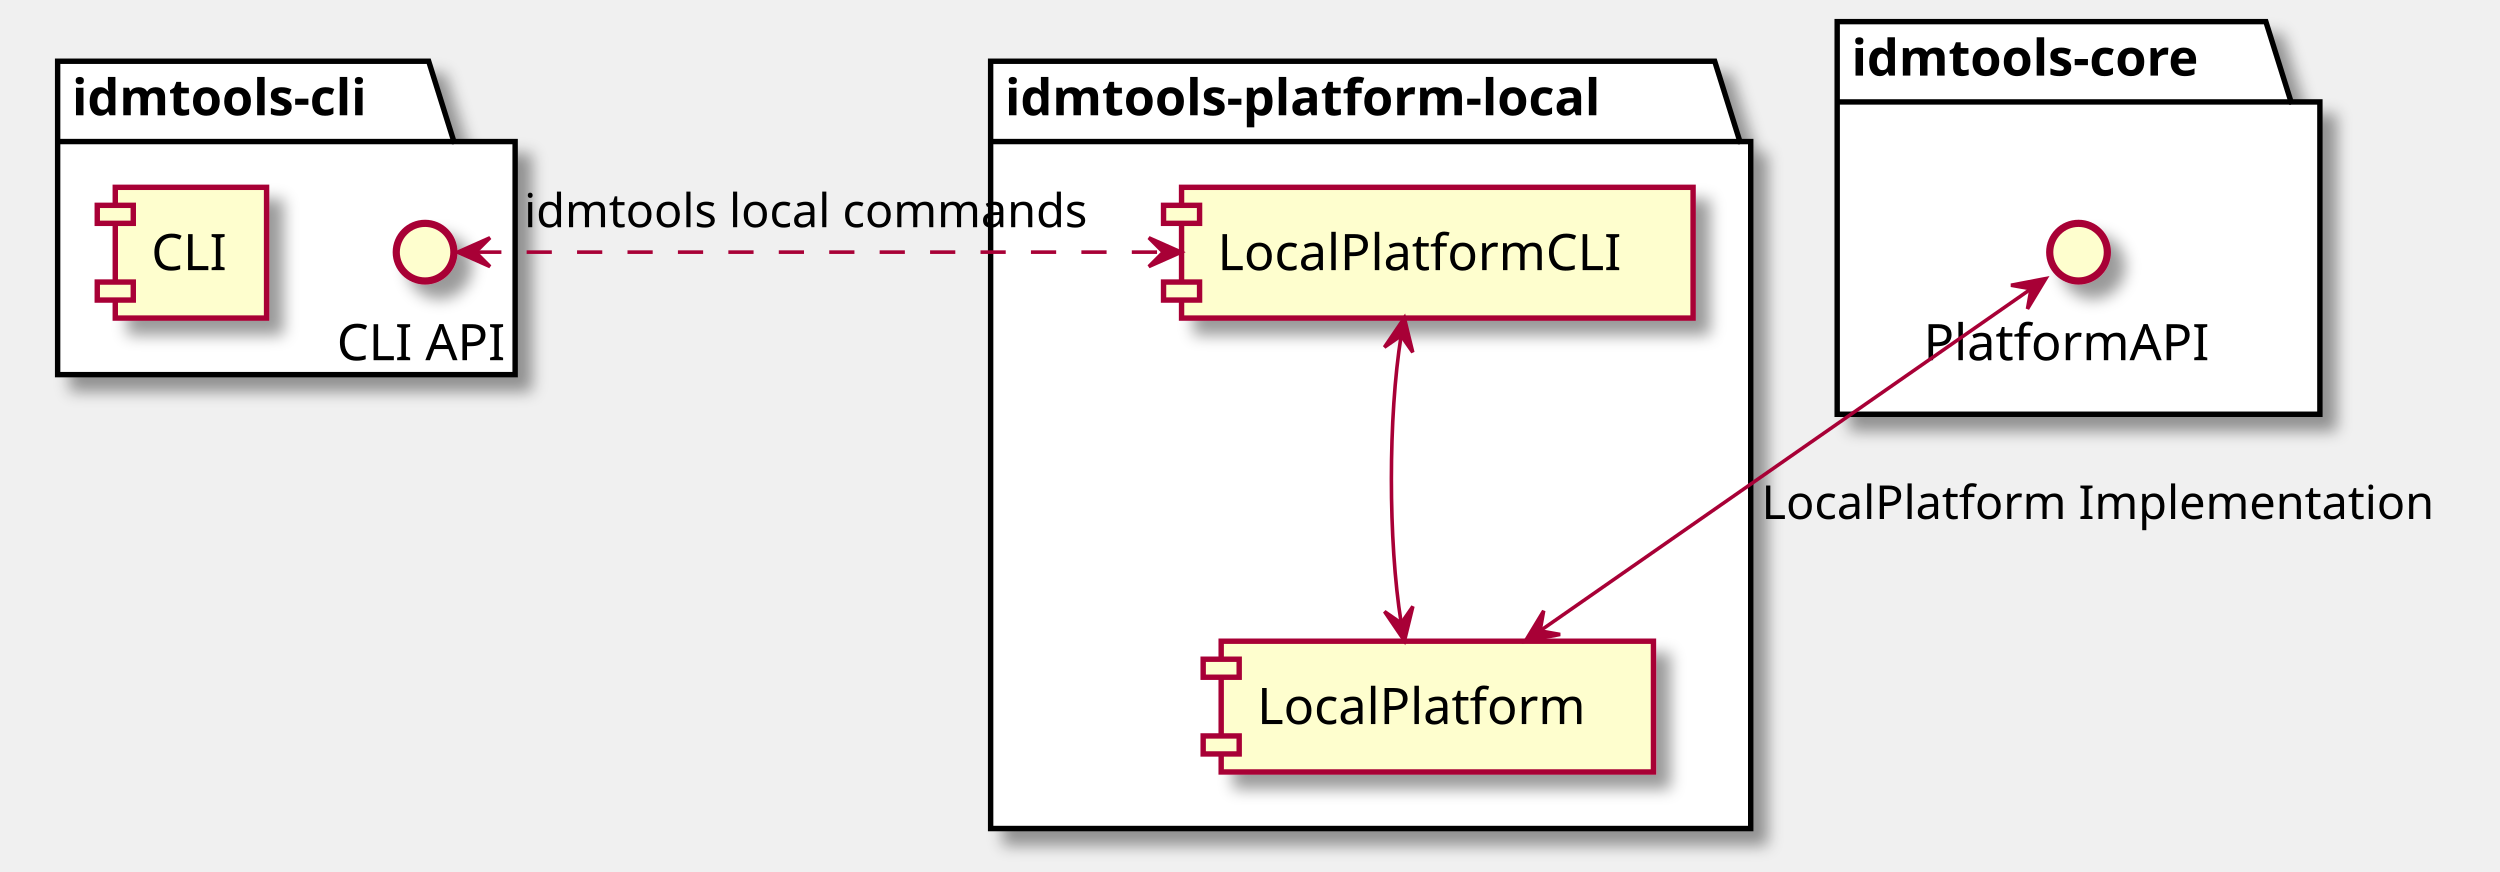
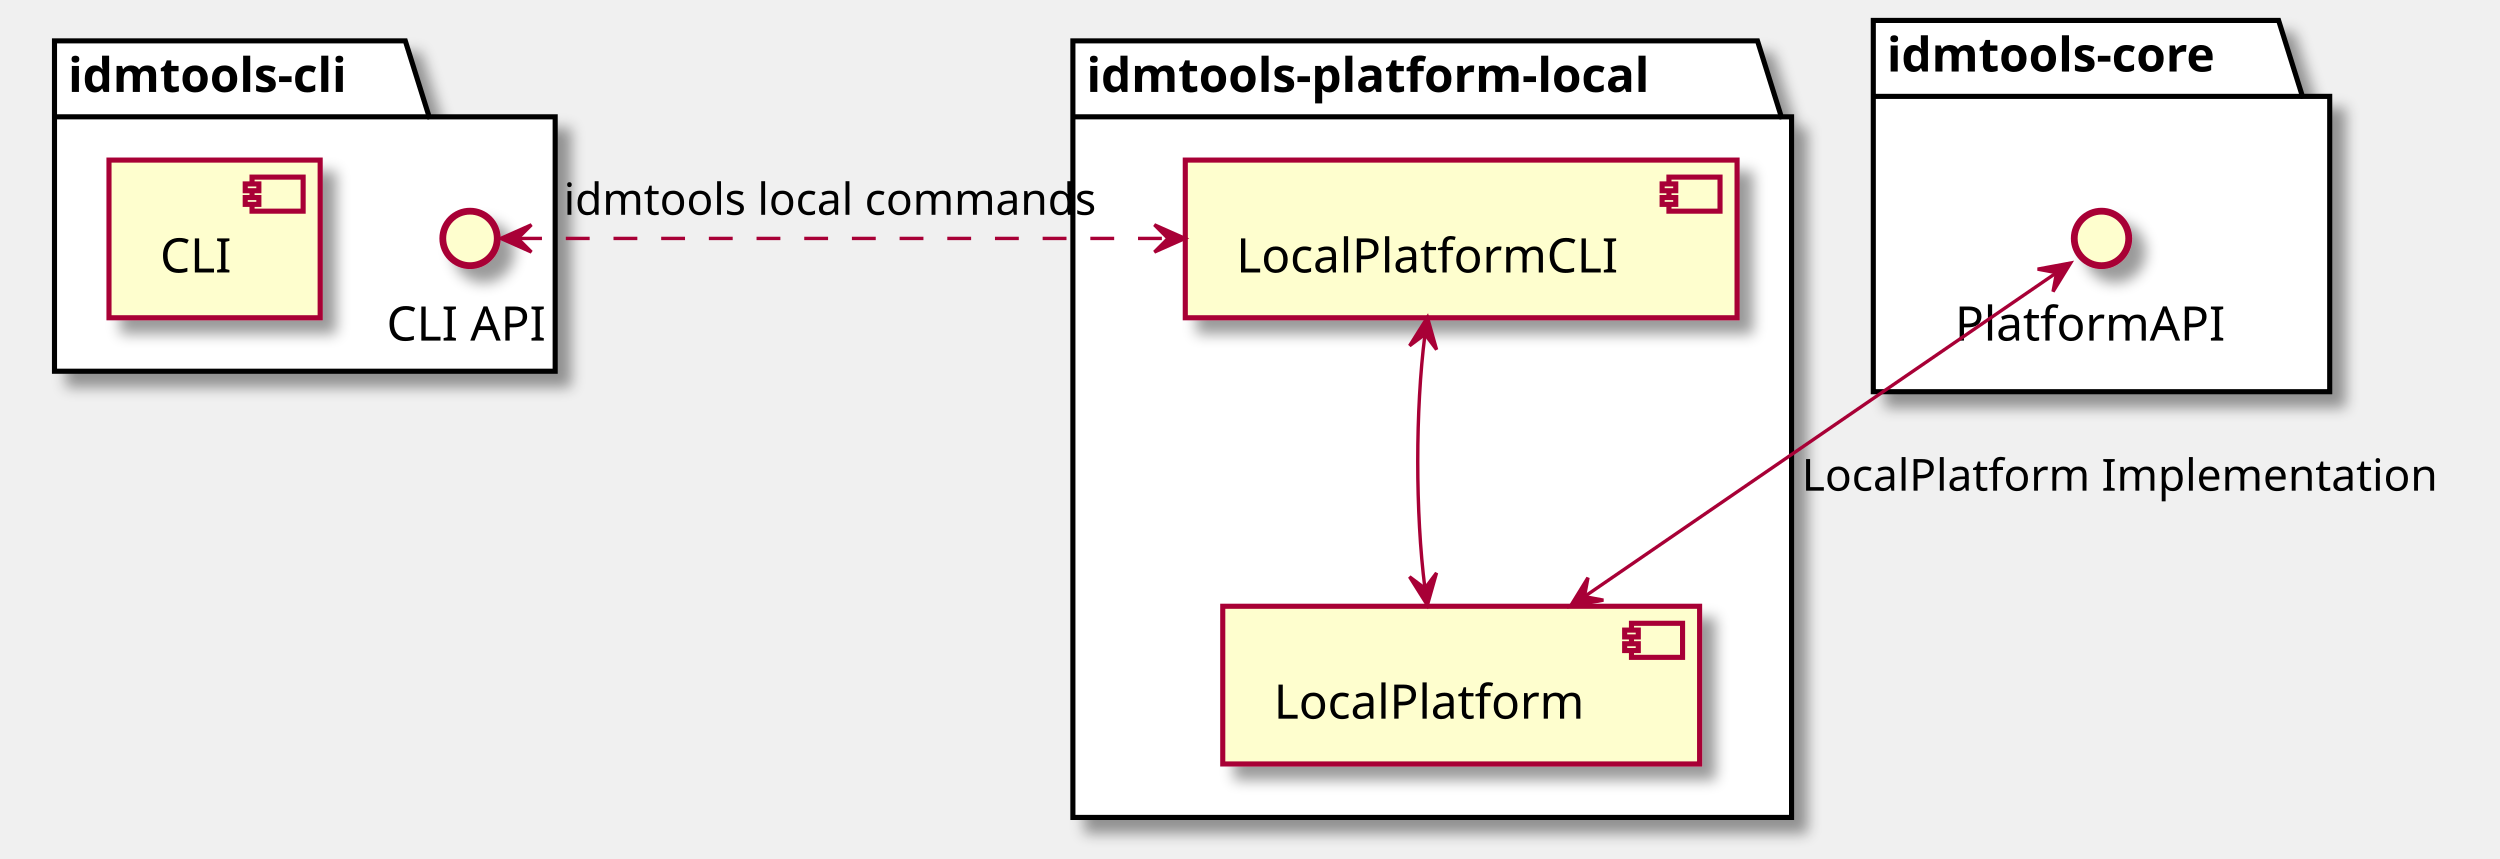
- <svg xmlns="http://www.w3.org/2000/svg" contentScriptType="application/ecmascript" contentStyleType="text/css" height="242px" preserveAspectRatio="none" style="width:694px;height:242px;" version="1.1" viewBox="0 0 694 242" width="694px" zoomAndPan="magnify">
+ <svg xmlns="http://www.w3.org/2000/svg" contentScriptType="application/ecmascript" contentStyleType="text/css" height="252px" preserveAspectRatio="none" style="width:734px;height:252px;" version="1.1" viewBox="0 0 734 252" width="734px" zoomAndPan="magnify">
  <defs>
    <filter height="300%" id="f1otlmqchdgrtn" width="300%" x="-1" y="-1">
      <feGaussianBlur result="blurOut" stdDeviation="2.0" />
      <feColorMatrix in="blurOut" result="blurOut2" type="matrix" values="0 0 0 0 0 0 0 0 0 0 0 0 0 0 0 0 0 0 .4 0" />
      <feOffset dx="4.0" dy="4.0" in="blurOut2" result="blurOut3" />
      <feBlend in="SourceGraphic" in2="blurOut3" mode="normal" />
    </filter>
  </defs>
  <g>
-     <polygon fill="#FFFFFF" filter="url(#f1otlmqchdgrtn)" points="16,17,119,17,126,39.297,143,39.297,143,104,16,104,16,17" style="stroke: #000000; stroke-width: 1.5;" />
-     <line style="stroke: #000000; stroke-width: 1.5;" x1="16" x2="126" y1="39.297" y2="39.297" />
-     <text fill="#000000" font-family="sans-serif" font-size="14" font-weight="bold" lengthAdjust="spacingAndGlyphs" textLength="97" x="20" y="31.995">idmtools-cli</text>
-     <polygon fill="#FFFFFF" filter="url(#f1otlmqchdgrtn)" points="510,6,629,6,636,28.297,644,28.297,644,115,510,115,510,6" style="stroke: #000000; stroke-width: 1.5;" />
-     <line style="stroke: #000000; stroke-width: 1.5;" x1="510" x2="636" y1="28.297" y2="28.297" />
-     <text fill="#000000" font-family="sans-serif" font-size="14" font-weight="bold" lengthAdjust="spacingAndGlyphs" textLength="113" x="514" y="20.995">idmtools-core</text>
-     <polygon fill="#FFFFFF" filter="url(#f1otlmqchdgrtn)" points="275,17,476,17,483,39.297,486,39.297,486,230,275,230,275,17" style="stroke: #000000; stroke-width: 1.5;" />
-     <line style="stroke: #000000; stroke-width: 1.5;" x1="275" x2="483" y1="39.297" y2="39.297" />
-     <text fill="#000000" font-family="sans-serif" font-size="14" font-weight="bold" lengthAdjust="spacingAndGlyphs" textLength="195" x="279" y="31.995">idmtools-platform-local</text>
-     <rect fill="#FEFECE" filter="url(#f1otlmqchdgrtn)" height="36.297" style="stroke: #A80036; stroke-width: 1.5;" width="42" x="32" y="52" />
-     <rect fill="#FEFECE" height="5" style="stroke: #A80036; stroke-width: 1.5;" width="10" x="27" y="57" />
-     <rect fill="#FEFECE" height="5" style="stroke: #A80036; stroke-width: 1.5;" width="10" x="27" y="78.297" />
-     <text fill="#000000" font-family="sans-serif" font-size="14" lengthAdjust="spacingAndGlyphs" textLength="22" x="42" y="74.995">CLI</text>
-     <ellipse cx="118" cy="70" fill="#FEFECE" filter="url(#f1otlmqchdgrtn)" rx="8" ry="8" style="stroke: #A80036; stroke-width: 2.0;" />
-     <text fill="#000000" font-family="sans-serif" font-size="14" lengthAdjust="spacingAndGlyphs" textLength="49" x="93.5" y="99.995">CLI API</text>
-     <ellipse cx="577" cy="70" fill="#FEFECE" filter="url(#f1otlmqchdgrtn)" rx="8" ry="8" style="stroke: #A80036; stroke-width: 2.0;" />
-     <text fill="#000000" font-family="sans-serif" font-size="14" lengthAdjust="spacingAndGlyphs" textLength="86" x="534" y="99.995">PlatformAPI</text>
-     <rect fill="#FEFECE" filter="url(#f1otlmqchdgrtn)" height="36.297" style="stroke: #A80036; stroke-width: 1.5;" width="120" x="339" y="178" />
-     <rect fill="#FEFECE" height="5" style="stroke: #A80036; stroke-width: 1.5;" width="10" x="334" y="183" />
-     <rect fill="#FEFECE" height="5" style="stroke: #A80036; stroke-width: 1.5;" width="10" x="334" y="204.297" />
-     <text fill="#000000" font-family="sans-serif" font-size="14" lengthAdjust="spacingAndGlyphs" textLength="100" x="349" y="200.995">LocalPlatform</text>
-     <rect fill="#FEFECE" filter="url(#f1otlmqchdgrtn)" height="36.297" style="stroke: #A80036; stroke-width: 1.5;" width="142" x="328" y="52" />
-     <rect fill="#FEFECE" height="5" style="stroke: #A80036; stroke-width: 1.5;" width="10" x="323" y="57" />
-     <rect fill="#FEFECE" height="5" style="stroke: #A80036; stroke-width: 1.5;" width="10" x="323" y="78.297" />
-     <text fill="#000000" font-family="sans-serif" font-size="14" lengthAdjust="spacingAndGlyphs" textLength="122" x="338" y="74.995">LocalPlatformCLI</text>
-     <path d="M563.506,80.401 C534.666,100.491 466.493,147.983 427.562,175.103 " fill="none" id="PlatformAPI-LocalPlatform" style="stroke: #A80036; stroke-width: 1.0;" />
-     <polygon fill="#A80036" points="423.426,177.984,433.098,176.123,427.529,175.126,428.526,169.558,423.426,177.984" style="stroke: #A80036; stroke-width: 1.0;" />
-     <polygon fill="#A80036" points="567.928,77.32,558.257,79.183,563.826,80.178,562.83,85.747,567.928,77.32" style="stroke: #A80036; stroke-width: 1.0;" />
-     <text fill="#000000" font-family="sans-serif" font-size="13" lengthAdjust="spacingAndGlyphs" textLength="193" x="489" y="144.067">LocalPlatform Implementation</text>
-     <path d="M132.19,70 C166.657,70 256.799,70 322.802,70 " fill="none" id="cli_api-LocalPlatformCLI" style="stroke: #A80036; stroke-width: 1.0; stroke-dasharray: 7.0,7.0;" />
-     <polygon fill="#A80036" points="327.91,70,318.91,66,322.91,70,318.91,74,327.91,70" style="stroke: #A80036; stroke-width: 1.0;" />
-     <polygon fill="#A80036" points="127.031,70,136.031,74,132.031,70,136.031,66,127.031,70" style="stroke: #A80036; stroke-width: 1.0;" />
-     <text fill="#000000" font-family="sans-serif" font-size="13" lengthAdjust="spacingAndGlyphs" textLength="164" x="145.5" y="63.067">idmtools local commands</text>
-     <path d="M388.954,93.197 C385.352,115.673 385.349,150.24 388.944,172.739 " fill="none" id="LocalPlatformCLI-LocalPlatform" style="stroke: #A80036; stroke-width: 1.0;" />
-     <polygon fill="#A80036" points="389.878,177.905,392.213,168.337,388.988,172.985,384.341,169.76,389.878,177.905" style="stroke: #A80036; stroke-width: 1.0;" />
-     <polygon fill="#A80036" points="389.848,88.242,384.312,96.388,388.96,93.162,392.185,97.809,389.848,88.242" style="stroke: #A80036; stroke-width: 1.0;" />
+     <polygon fill="#FFFFFF" filter="url(#f1otlmqchdgrtn)" points="16,12,119,12,126,34.297,163,34.297,163,109,16,109,16,12" style="stroke: #000000; stroke-width: 1.5;" />
+     <line style="stroke: #000000; stroke-width: 1.5;" x1="16" x2="126" y1="34.297" y2="34.297" />
+     <text fill="#000000" font-family="sans-serif" font-size="14" font-weight="bold" lengthAdjust="spacingAndGlyphs" textLength="97" x="20" y="26.995">idmtools-cli</text>
+     <polygon fill="#FFFFFF" filter="url(#f1otlmqchdgrtn)" points="550,6,669,6,676,28.297,684,28.297,684,115,550,115,550,6" style="stroke: #000000; stroke-width: 1.5;" />
+     <line style="stroke: #000000; stroke-width: 1.5;" x1="550" x2="676" y1="28.297" y2="28.297" />
+     <text fill="#000000" font-family="sans-serif" font-size="14" font-weight="bold" lengthAdjust="spacingAndGlyphs" textLength="113" x="554" y="20.995">idmtools-core</text>
+     <polygon fill="#FFFFFF" filter="url(#f1otlmqchdgrtn)" points="315,12,516,12,523,34.297,526,34.297,526,240,315,240,315,12" style="stroke: #000000; stroke-width: 1.5;" />
+     <line style="stroke: #000000; stroke-width: 1.5;" x1="315" x2="523" y1="34.297" y2="34.297" />
+     <text fill="#000000" font-family="sans-serif" font-size="14" font-weight="bold" lengthAdjust="spacingAndGlyphs" textLength="195" x="319" y="26.995">idmtools-platform-local</text>
+     <rect fill="#FEFECE" filter="url(#f1otlmqchdgrtn)" height="46.297" style="stroke: #A80036; stroke-width: 1.5;" width="62" x="32" y="47" />
+     <rect fill="#FEFECE" height="10" style="stroke: #A80036; stroke-width: 1.5;" width="15" x="74" y="52" />
+     <rect fill="#FEFECE" height="2" style="stroke: #A80036; stroke-width: 1.5;" width="4" x="72" y="54" />
+     <rect fill="#FEFECE" height="2" style="stroke: #A80036; stroke-width: 1.5;" width="4" x="72" y="58" />
+     <text fill="#000000" font-family="sans-serif" font-size="14" lengthAdjust="spacingAndGlyphs" textLength="22" x="47" y="79.995">CLI</text>
+     <ellipse cx="138" cy="70" fill="#FEFECE" filter="url(#f1otlmqchdgrtn)" rx="8" ry="8" style="stroke: #A80036; stroke-width: 2.0;" />
+     <text fill="#000000" font-family="sans-serif" font-size="14" lengthAdjust="spacingAndGlyphs" textLength="49" x="113.5" y="99.995">CLI API</text>
+     <ellipse cx="617" cy="70" fill="#FEFECE" filter="url(#f1otlmqchdgrtn)" rx="8" ry="8" style="stroke: #A80036; stroke-width: 2.0;" />
+     <text fill="#000000" font-family="sans-serif" font-size="14" lengthAdjust="spacingAndGlyphs" textLength="86" x="574" y="99.995">PlatformAPI</text>
+     <rect fill="#FEFECE" filter="url(#f1otlmqchdgrtn)" height="46.297" style="stroke: #A80036; stroke-width: 1.5;" width="140" x="359" y="178" />
+     <rect fill="#FEFECE" height="10" style="stroke: #A80036; stroke-width: 1.5;" width="15" x="479" y="183" />
+     <rect fill="#FEFECE" height="2" style="stroke: #A80036; stroke-width: 1.5;" width="4" x="477" y="185" />
+     <rect fill="#FEFECE" height="2" style="stroke: #A80036; stroke-width: 1.5;" width="4" x="477" y="189" />
+     <text fill="#000000" font-family="sans-serif" font-size="14" lengthAdjust="spacingAndGlyphs" textLength="100" x="374" y="210.995">LocalPlatform</text>
+     <rect fill="#FEFECE" filter="url(#f1otlmqchdgrtn)" height="46.297" style="stroke: #A80036; stroke-width: 1.5;" width="162" x="348" y="47" />
+     <rect fill="#FEFECE" height="10" style="stroke: #A80036; stroke-width: 1.5;" width="15" x="490" y="52" />
+     <rect fill="#FEFECE" height="2" style="stroke: #A80036; stroke-width: 1.5;" width="4" x="488" y="54" />
+     <rect fill="#FEFECE" height="2" style="stroke: #A80036; stroke-width: 1.5;" width="4" x="488" y="58" />
+     <text fill="#000000" font-family="sans-serif" font-size="14" lengthAdjust="spacingAndGlyphs" textLength="122" x="363" y="79.995">LocalPlatformCLI</text>
+     <path d="M603.564,80.22 C575.026,99.802 507.532,146.114 465.325,175.075 " fill="none" id="PlatformAPI-LocalPlatform" style="stroke: #A80036; stroke-width: 1.0;" />
+     <polygon fill="#A80036" points="461.068,177.996,470.752,176.203,465.191,175.167,466.226,169.606,461.068,177.996" style="stroke: #A80036; stroke-width: 1.0;" />
+     <polygon fill="#A80036" points="607.932,77.222,598.248,79.017,603.81,80.052,602.776,85.613,607.932,77.222" style="stroke: #A80036; stroke-width: 1.0;" />
+     <text fill="#000000" font-family="sans-serif" font-size="13" lengthAdjust="spacingAndGlyphs" textLength="193" x="529" y="144.067">LocalPlatform Implementation</text>
+     <path d="M152.121,70 C186.124,70 274.759,70 342.667,70 " fill="none" id="cli_api-LocalPlatformCLI" style="stroke: #A80036; stroke-width: 1.0; stroke-dasharray: 7.0,7.0;" />
+     <polygon fill="#A80036" points="347.931,70,338.931,66,342.931,70,338.931,74,347.931,70" style="stroke: #A80036; stroke-width: 1.0;" />
+     <polygon fill="#A80036" points="147.028,70,156.028,74,152.028,70,156.028,66,147.028,70" style="stroke: #A80036; stroke-width: 1.0;" />
+     <text fill="#000000" font-family="sans-serif" font-size="13" lengthAdjust="spacingAndGlyphs" textLength="164" x="165.5" y="63.067">idmtools local commands</text>
+     <path d="M418.355,98.352 C415.551,120.215 415.548,150.718 418.348,172.595 " fill="none" id="LocalPlatformCLI-LocalPlatform" style="stroke: #A80036; stroke-width: 1.0;" />
+     <polygon fill="#A80036" points="419.076,177.682,421.762,168.206,418.368,172.732,413.842,169.339,419.076,177.682" style="stroke: #A80036; stroke-width: 1.0;" />
+     <polygon fill="#A80036" points="419.098,93.176,413.858,101.515,418.387,98.125,421.777,102.653,419.098,93.176" style="stroke: #A80036; stroke-width: 1.0;" />
  </g>
</svg>
